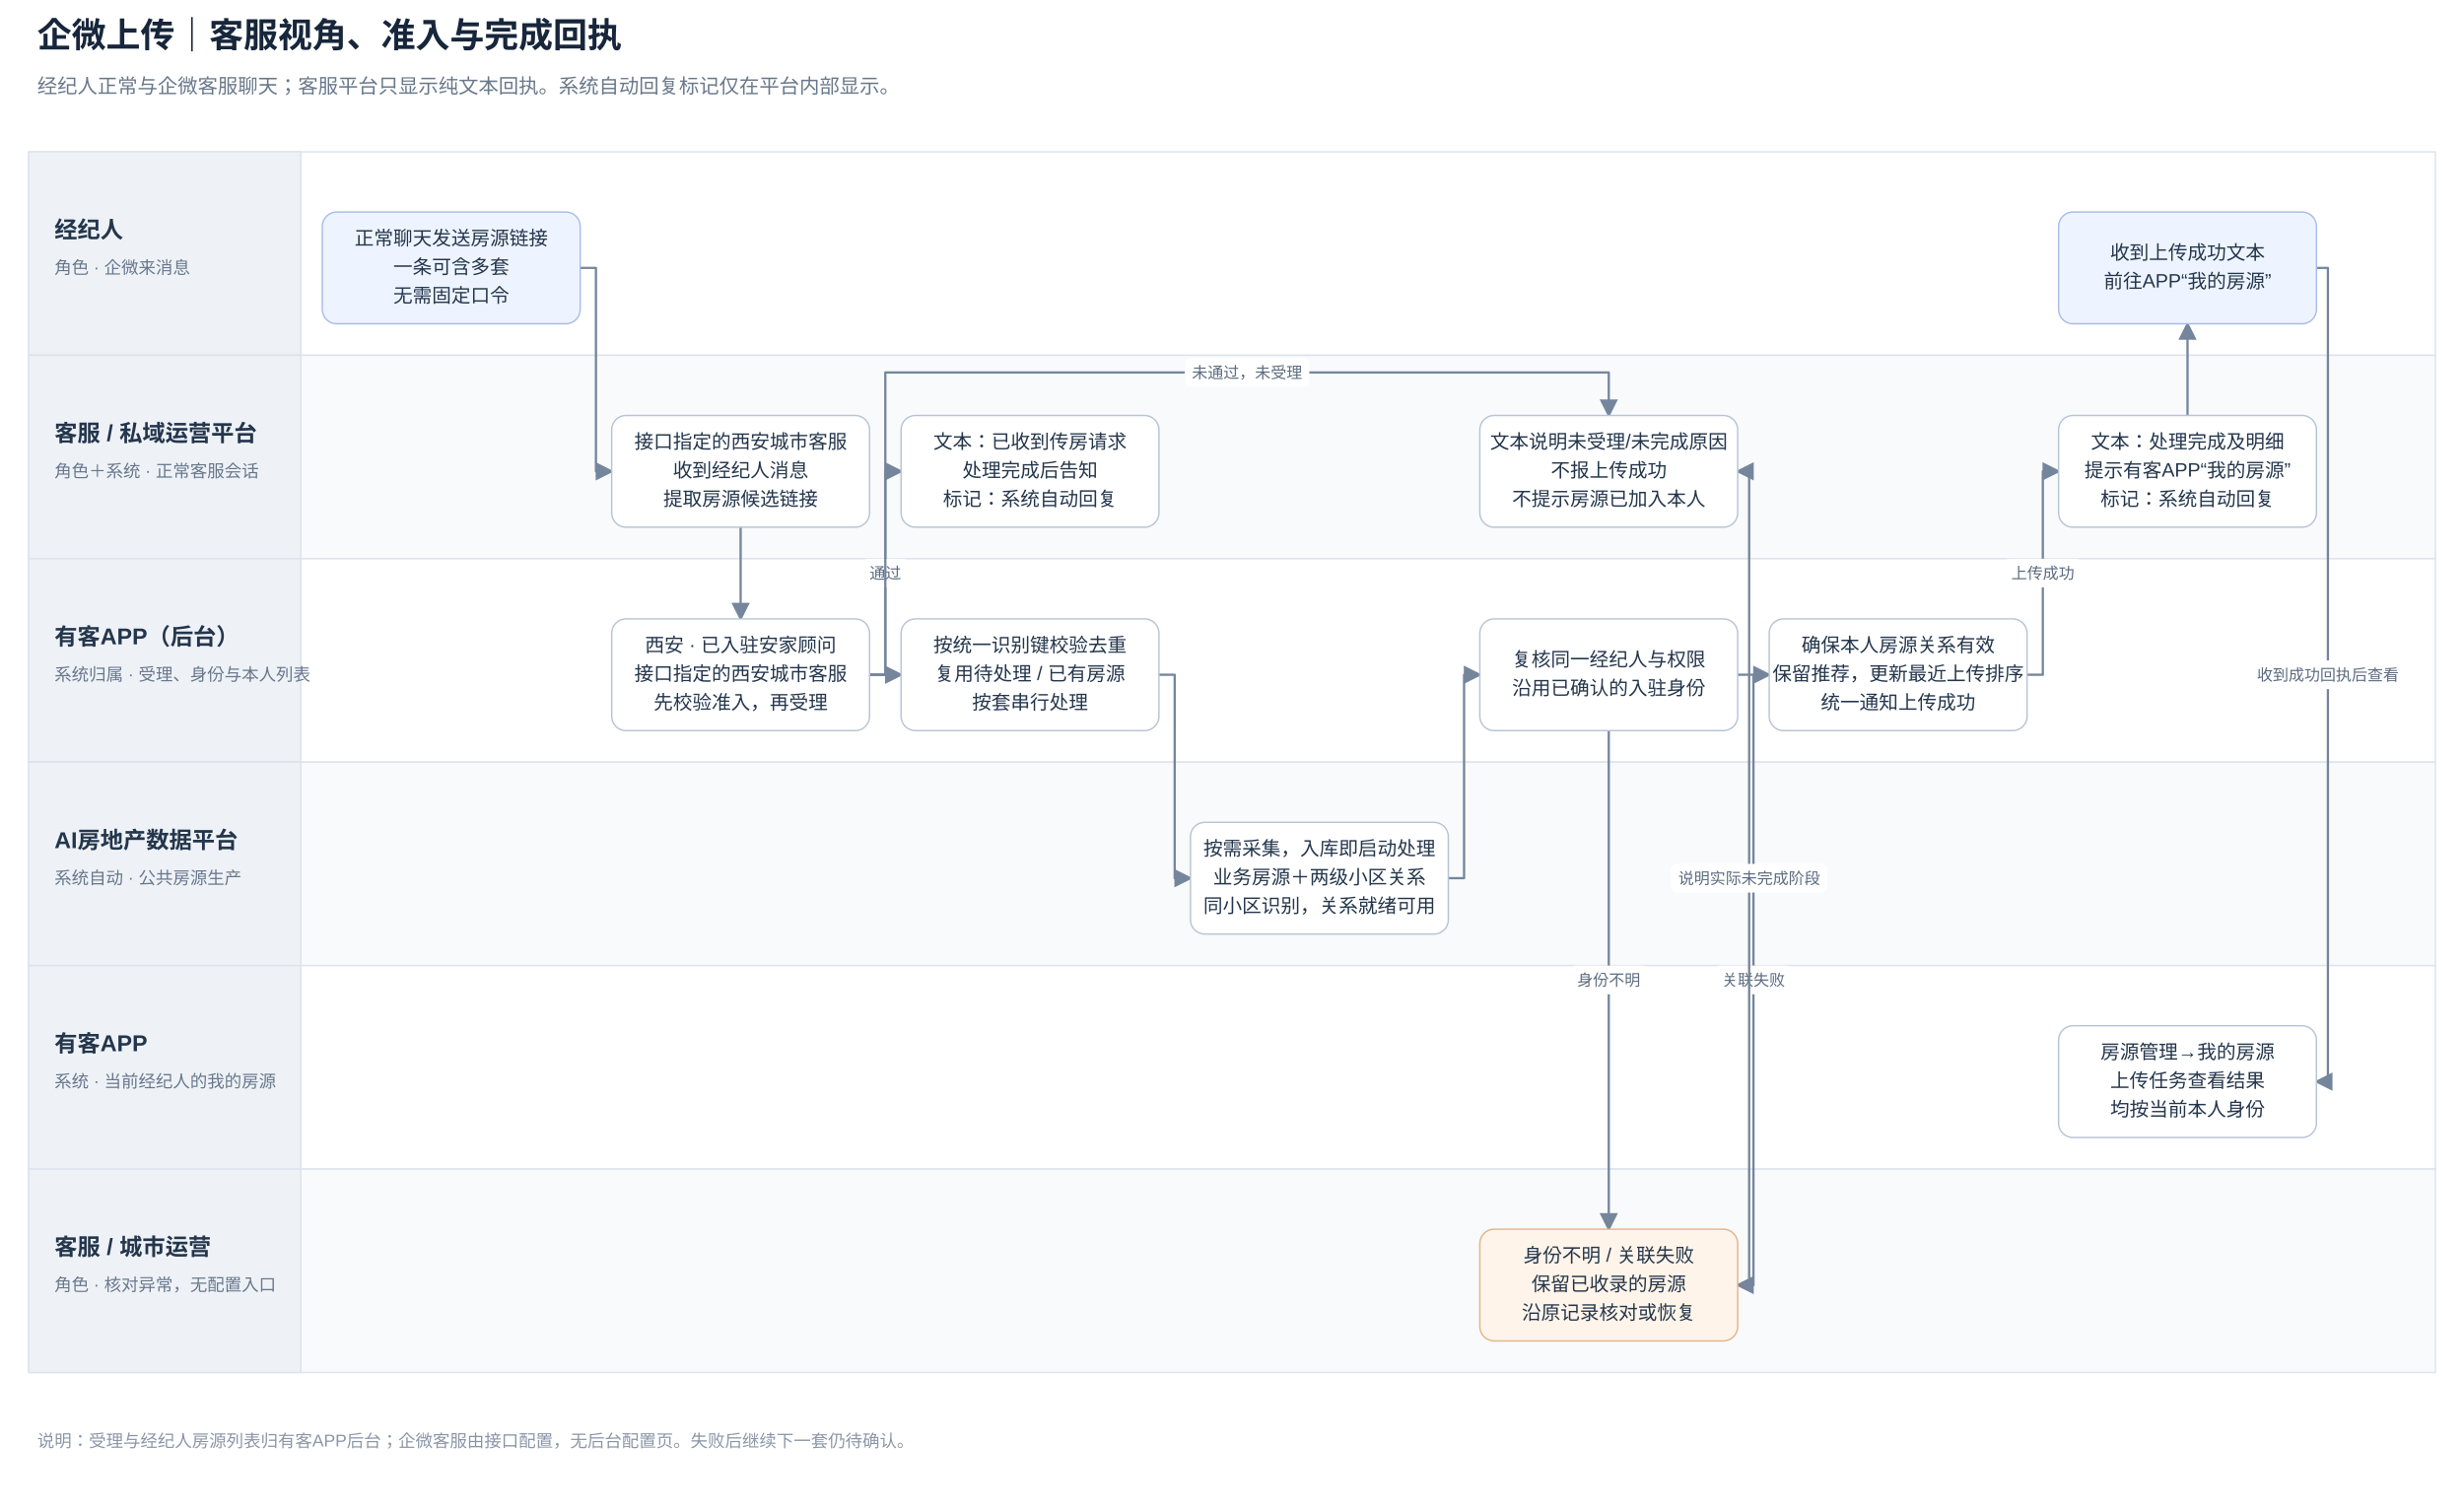
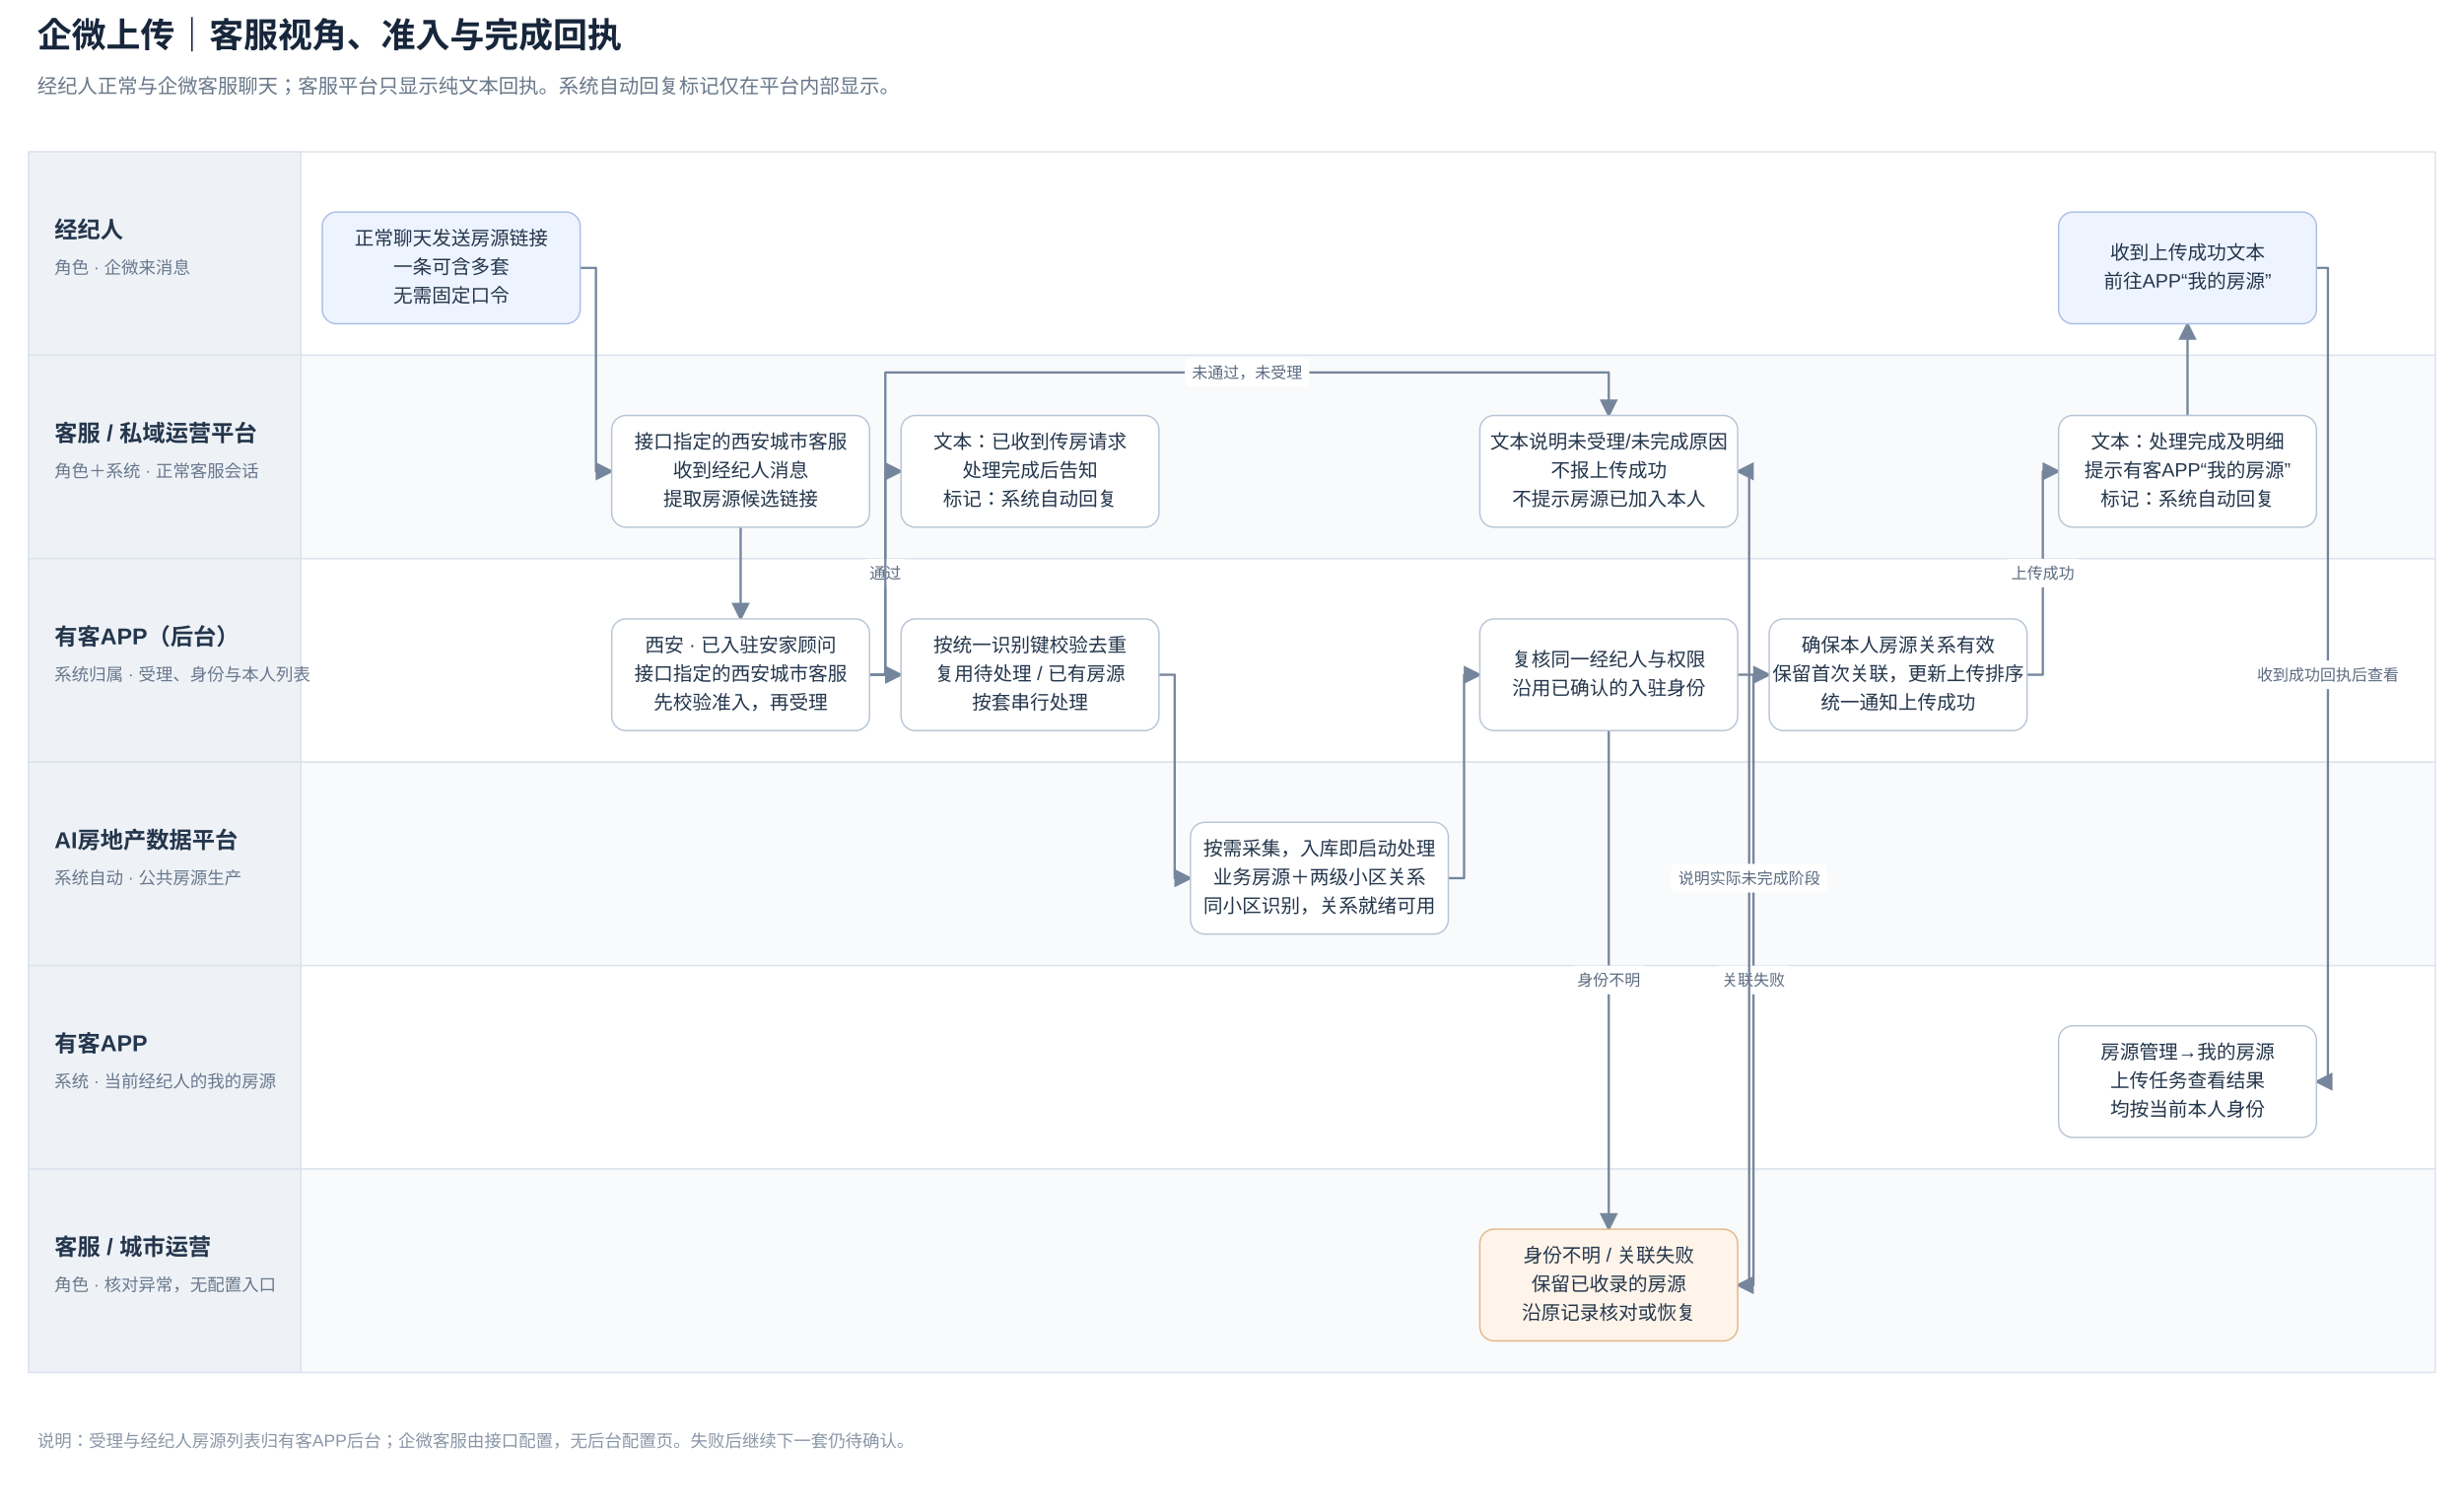
<svg xmlns="http://www.w3.org/2000/svg" style="font-family:PingFang SC,Microsoft YaHei,Arial,sans-serif" width="1720" height="1054" viewBox="0 0 1720 1054">
  <defs>
    <marker id="arrow-wecom" markerWidth="8" markerHeight="8" refX="7" refY="4" orient="auto">
      <path d="M0,0 L8,4 L0,8 Z" fill="#75869c" />
    </marker>
  </defs>
  <rect width="100%" height="100%" fill="#fff" />
  <text x="26" y="33" font-size="24" font-weight="650" fill="#17263b">企微上传｜客服视角、准入与完成回执</text>
  <text x="26" y="65" font-size="14" fill="#69788a">经纪人正常与企微客服聊天；客服平台只显示纯文本回执。系统自动回复标记仅在平台内部显示。</text>
  <rect x="20" y="106" width="1680" height="142" fill="#ffffff" stroke="#dce3ed" />
  <rect x="20" y="106" width="190" height="142" fill="#eef2f7" stroke="#dce3ed" />
  <text x="38" y="166" font-size="16" font-weight="650" fill="#24364c">经纪人</text>
  <text x="38" y="191" font-size="12" font-weight="400" fill="#68778c">角色 · 企微来消息</text>
  <rect x="20" y="248" width="1680" height="142" fill="#f8fafc" stroke="#dce3ed" />
  <rect x="20" y="248" width="190" height="142" fill="#eef2f7" stroke="#dce3ed" />
  <text x="38" y="308" font-size="16" font-weight="650" fill="#24364c">客服 / 私域运营平台</text>
  <text x="38" y="333" font-size="12" font-weight="400" fill="#68778c">角色＋系统 · 正常客服会话</text>
  <rect x="20" y="390" width="1680" height="142" fill="#ffffff" stroke="#dce3ed" />
  <rect x="20" y="390" width="190" height="142" fill="#eef2f7" stroke="#dce3ed" />
  <text x="38" y="450" font-size="16" font-weight="650" fill="#24364c">有客APP（后台）</text>
  <text x="38" y="475" font-size="12" font-weight="400" fill="#68778c">系统归属 · 受理、身份与本人列表</text>
  <rect x="20" y="532" width="1680" height="142" fill="#f8fafc" stroke="#dce3ed" />
  <rect x="20" y="532" width="190" height="142" fill="#eef2f7" stroke="#dce3ed" />
  <text x="38" y="592" font-size="16" font-weight="650" fill="#24364c">AI房地产数据平台</text>
  <text x="38" y="617" font-size="12" font-weight="400" fill="#68778c">系统自动 · 公共房源生产</text>
  <rect x="20" y="674" width="1680" height="142" fill="#ffffff" stroke="#dce3ed" />
  <rect x="20" y="674" width="190" height="142" fill="#eef2f7" stroke="#dce3ed" />
  <text x="38" y="734" font-size="16" font-weight="650" fill="#24364c">有客APP</text>
  <text x="38" y="759" font-size="12" font-weight="400" fill="#68778c">系统 · 当前经纪人的我的房源</text>
  <rect x="20" y="816" width="1680" height="142" fill="#f8fafc" stroke="#dce3ed" />
  <rect x="20" y="816" width="190" height="142" fill="#eef2f7" stroke="#dce3ed" />
  <text x="38" y="876" font-size="16" font-weight="650" fill="#24364c">客服 / 城市运营</text>
  <text x="38" y="901" font-size="12" font-weight="400" fill="#68778c">角色 · 核对异常，无配置入口</text>
  <polyline points="405,187 416,187 416,329 427,329" fill="none" stroke="#75869c" stroke-width="1.6" stroke-linejoin="round" marker-end="url(#arrow-wecom)" />
  <polyline points="517,368 517,432" fill="none" stroke="#75869c" stroke-width="1.6" stroke-linejoin="round" marker-end="url(#arrow-wecom)" />
  <polyline points="607,471 618,471 618,329 629,329" fill="none" stroke="#75869c" stroke-width="1.6" stroke-linejoin="round" marker-end="url(#arrow-wecom)" />
  <rect x="602" y="390" width="32" height="20" rx="4" fill="#fff" />
  <text x="618" y="404" text-anchor="middle" font-size="11" fill="#5b6b80">通过</text>
  <polyline points="607,471 618,471 618,471 629,471" fill="none" stroke="#75869c" stroke-width="1.6" stroke-linejoin="round" marker-end="url(#arrow-wecom)" />
  <polyline points="607,471 618,471 618,260 1123,260 1123,290" fill="none" stroke="#75869c" stroke-width="1.6" stroke-linejoin="round" marker-end="url(#arrow-wecom)" />
  <rect x="827" y="250" width="87" height="20" rx="4" fill="#fff" />
  <text x="870.5" y="264" text-anchor="middle" font-size="11" fill="#5b6b80">未通过，未受理</text>
  <polyline points="809,471 820,471 820,613 831,613" fill="none" stroke="#75869c" stroke-width="1.6" stroke-linejoin="round" marker-end="url(#arrow-wecom)" />
  <polyline points="1011,613 1022,613 1022,471 1033,471" fill="none" stroke="#75869c" stroke-width="1.6" stroke-linejoin="round" marker-end="url(#arrow-wecom)" />
  <polyline points="1213,471 1224,471 1224,471 1235,471" fill="none" stroke="#75869c" stroke-width="1.6" stroke-linejoin="round" marker-end="url(#arrow-wecom)" />
  <polyline points="1415,471 1426,471 1426,329 1437,329" fill="none" stroke="#75869c" stroke-width="1.6" stroke-linejoin="round" marker-end="url(#arrow-wecom)" />
  <rect x="1399" y="390" width="54" height="20" rx="4" fill="#fff" />
  <text x="1426" y="404" text-anchor="middle" font-size="11" fill="#5b6b80">上传成功</text>
  <polyline points="1527,290 1527,226" fill="none" stroke="#75869c" stroke-width="1.6" stroke-linejoin="round" marker-end="url(#arrow-wecom)" />
  <polyline points="1617,187 1625,187 1625,755 1617,755" fill="none" stroke="#75869c" stroke-width="1.6" stroke-linejoin="round" marker-end="url(#arrow-wecom)" />
  <rect x="1570.5" y="461" width="109" height="20" rx="4" fill="#fff" />
  <text x="1625" y="475" text-anchor="middle" font-size="11" fill="#5b6b80">收到成功回执后查看</text>
  <polyline points="1123,510 1123,858" fill="none" stroke="#75869c" stroke-width="1.6" stroke-linejoin="round" marker-end="url(#arrow-wecom)" />
  <rect x="1096" y="674" width="54" height="20" rx="4" fill="#fff" />
  <text x="1123" y="688" text-anchor="middle" font-size="11" fill="#5b6b80">身份不明</text>
  <polyline points="1235,471 1224,471 1224,897 1213,897" fill="none" stroke="#75869c" stroke-width="1.6" stroke-linejoin="round" marker-end="url(#arrow-wecom)" />
  <rect x="1197" y="674" width="54" height="20" rx="4" fill="#fff" />
  <text x="1224" y="688" text-anchor="middle" font-size="11" fill="#5b6b80">关联失败</text>
  <polyline points="1213,897 1221,897 1221,329 1213,329" fill="none" stroke="#75869c" stroke-width="1.6" stroke-linejoin="round" marker-end="url(#arrow-wecom)" />
  <rect x="1166.5" y="603" width="109" height="20" rx="4" fill="#fff" />
  <text x="1221" y="617" text-anchor="middle" font-size="11" fill="#5b6b80">说明实际未完成阶段</text>
  <rect x="225" y="148" width="180" height="78" rx="10" fill="#eef4ff" stroke="#a8bde8" />
  <text x="315" y="171" text-anchor="middle" font-size="13.5" fill="#24364c">正常聊天发送房源链接</text>
  <text x="315" y="191" text-anchor="middle" font-size="13.5" fill="#24364c">一条可含多套</text>
  <text x="315" y="211" text-anchor="middle" font-size="13.5" fill="#24364c">无需固定口令</text>
  <rect x="427" y="290" width="180" height="78" rx="10" fill="#fff" stroke="#b7c4d5" />
  <text x="517" y="313" text-anchor="middle" font-size="13.5" fill="#24364c">接口指定的西安城市客服</text>
  <text x="517" y="333" text-anchor="middle" font-size="13.5" fill="#24364c">收到经纪人消息</text>
  <text x="517" y="353" text-anchor="middle" font-size="13.5" fill="#24364c">提取房源候选链接</text>
  <rect x="629" y="290" width="180" height="78" rx="10" fill="#fff" stroke="#b7c4d5" />
  <text x="719" y="313" text-anchor="middle" font-size="13.5" fill="#24364c">文本：已收到传房请求</text>
  <text x="719" y="333" text-anchor="middle" font-size="13.5" fill="#24364c">处理完成后告知</text>
  <text x="719" y="353" text-anchor="middle" font-size="13.5" fill="#24364c">标记：系统自动回复</text>
  <rect x="427" y="432" width="180" height="78" rx="10" fill="#fff" stroke="#b7c4d5" />
  <text x="517" y="455" text-anchor="middle" font-size="13.5" fill="#24364c">西安 · 已入驻安家顾问</text>
  <text x="517" y="475" text-anchor="middle" font-size="13.5" fill="#24364c">接口指定的西安城市客服</text>
  <text x="517" y="495" text-anchor="middle" font-size="13.5" fill="#24364c">先校验准入，再受理</text>
  <rect x="629" y="432" width="180" height="78" rx="10" fill="#fff" stroke="#b7c4d5" />
  <text x="719" y="455" text-anchor="middle" font-size="13.5" fill="#24364c">按统一识别键校验去重</text>
  <text x="719" y="475" text-anchor="middle" font-size="13.5" fill="#24364c">复用待处理 / 已有房源</text>
  <text x="719" y="495" text-anchor="middle" font-size="13.5" fill="#24364c">按套串行处理</text>
  <rect x="831" y="574" width="180" height="78" rx="10" fill="#fff" stroke="#b7c4d5" />
  <text x="921" y="597" text-anchor="middle" font-size="13.5" fill="#24364c">按需采集，入库即启动处理</text>
  <text x="921" y="617" text-anchor="middle" font-size="13.5" fill="#24364c">业务房源＋两级小区关系</text>
  <text x="921" y="637" text-anchor="middle" font-size="13.5" fill="#24364c">同小区识别，关系就绪可用</text>
  <rect x="1033" y="432" width="180" height="78" rx="10" fill="#fff" stroke="#b7c4d5" />
  <text x="1123" y="465" text-anchor="middle" font-size="13.5" fill="#24364c">复核同一经纪人与权限</text>
  <text x="1123" y="485" text-anchor="middle" font-size="13.5" fill="#24364c">沿用已确认的入驻身份</text>
  <rect x="1235" y="432" width="180" height="78" rx="10" fill="#fff" stroke="#b7c4d5" />
  <text x="1325" y="455" text-anchor="middle" font-size="13.5" fill="#24364c">确保本人房源关系有效</text>
-   <text x="1325" y="475" text-anchor="middle" font-size="13.5" fill="#24364c">保留推荐，更新最近上传排序</text>
+   <text x="1325" y="475" text-anchor="middle" font-size="13.5" fill="#24364c">保留首次关联，更新上传排序</text>
  <text x="1325" y="495" text-anchor="middle" font-size="13.5" fill="#24364c">统一通知上传成功</text>
  <rect x="1437" y="290" width="180" height="78" rx="10" fill="#fff" stroke="#b7c4d5" />
  <text x="1527" y="313" text-anchor="middle" font-size="13.5" fill="#24364c">文本：处理完成及明细</text>
  <text x="1527" y="333" text-anchor="middle" font-size="13.5" fill="#24364c">提示有客APP“我的房源”</text>
  <text x="1527" y="353" text-anchor="middle" font-size="13.5" fill="#24364c">标记：系统自动回复</text>
  <rect x="1437" y="148" width="180" height="78" rx="10" fill="#eef4ff" stroke="#a8bde8" />
  <text x="1527" y="181" text-anchor="middle" font-size="13.5" fill="#24364c">收到上传成功文本</text>
  <text x="1527" y="201" text-anchor="middle" font-size="13.5" fill="#24364c">前往APP“我的房源”</text>
  <rect x="1437" y="716" width="180" height="78" rx="10" fill="#fff" stroke="#b7c4d5" />
  <text x="1527" y="739" text-anchor="middle" font-size="13.5" fill="#24364c">房源管理→我的房源</text>
  <text x="1527" y="759" text-anchor="middle" font-size="13.5" fill="#24364c">上传任务查看结果</text>
  <text x="1527" y="779" text-anchor="middle" font-size="13.5" fill="#24364c">均按当前本人身份</text>
  <rect x="1033" y="858" width="180" height="78" rx="10" fill="#fff4e9" stroke="#e2b587" />
  <text x="1123" y="881" text-anchor="middle" font-size="13.5" fill="#24364c">身份不明 / 关联失败</text>
  <text x="1123" y="901" text-anchor="middle" font-size="13.5" fill="#24364c">保留已收录的房源</text>
  <text x="1123" y="921" text-anchor="middle" font-size="13.5" fill="#24364c">沿原记录核对或恢复</text>
  <rect x="1033" y="290" width="180" height="78" rx="10" fill="#fff" stroke="#b7c4d5" />
  <text x="1123" y="313" text-anchor="middle" font-size="13.5" fill="#24364c">文本说明未受理/未完成原因</text>
  <text x="1123" y="333" text-anchor="middle" font-size="13.5" fill="#24364c">不报上传成功</text>
  <text x="1123" y="353" text-anchor="middle" font-size="13.5" fill="#24364c">不提示房源已加入本人</text>
  <text x="26" y="1010" font-size="12" fill="#8a96a7">说明：受理与经纪人房源列表归有客APP后台；企微客服由接口配置，无后台配置页。失败后继续下一套仍待确认。</text>
</svg>
